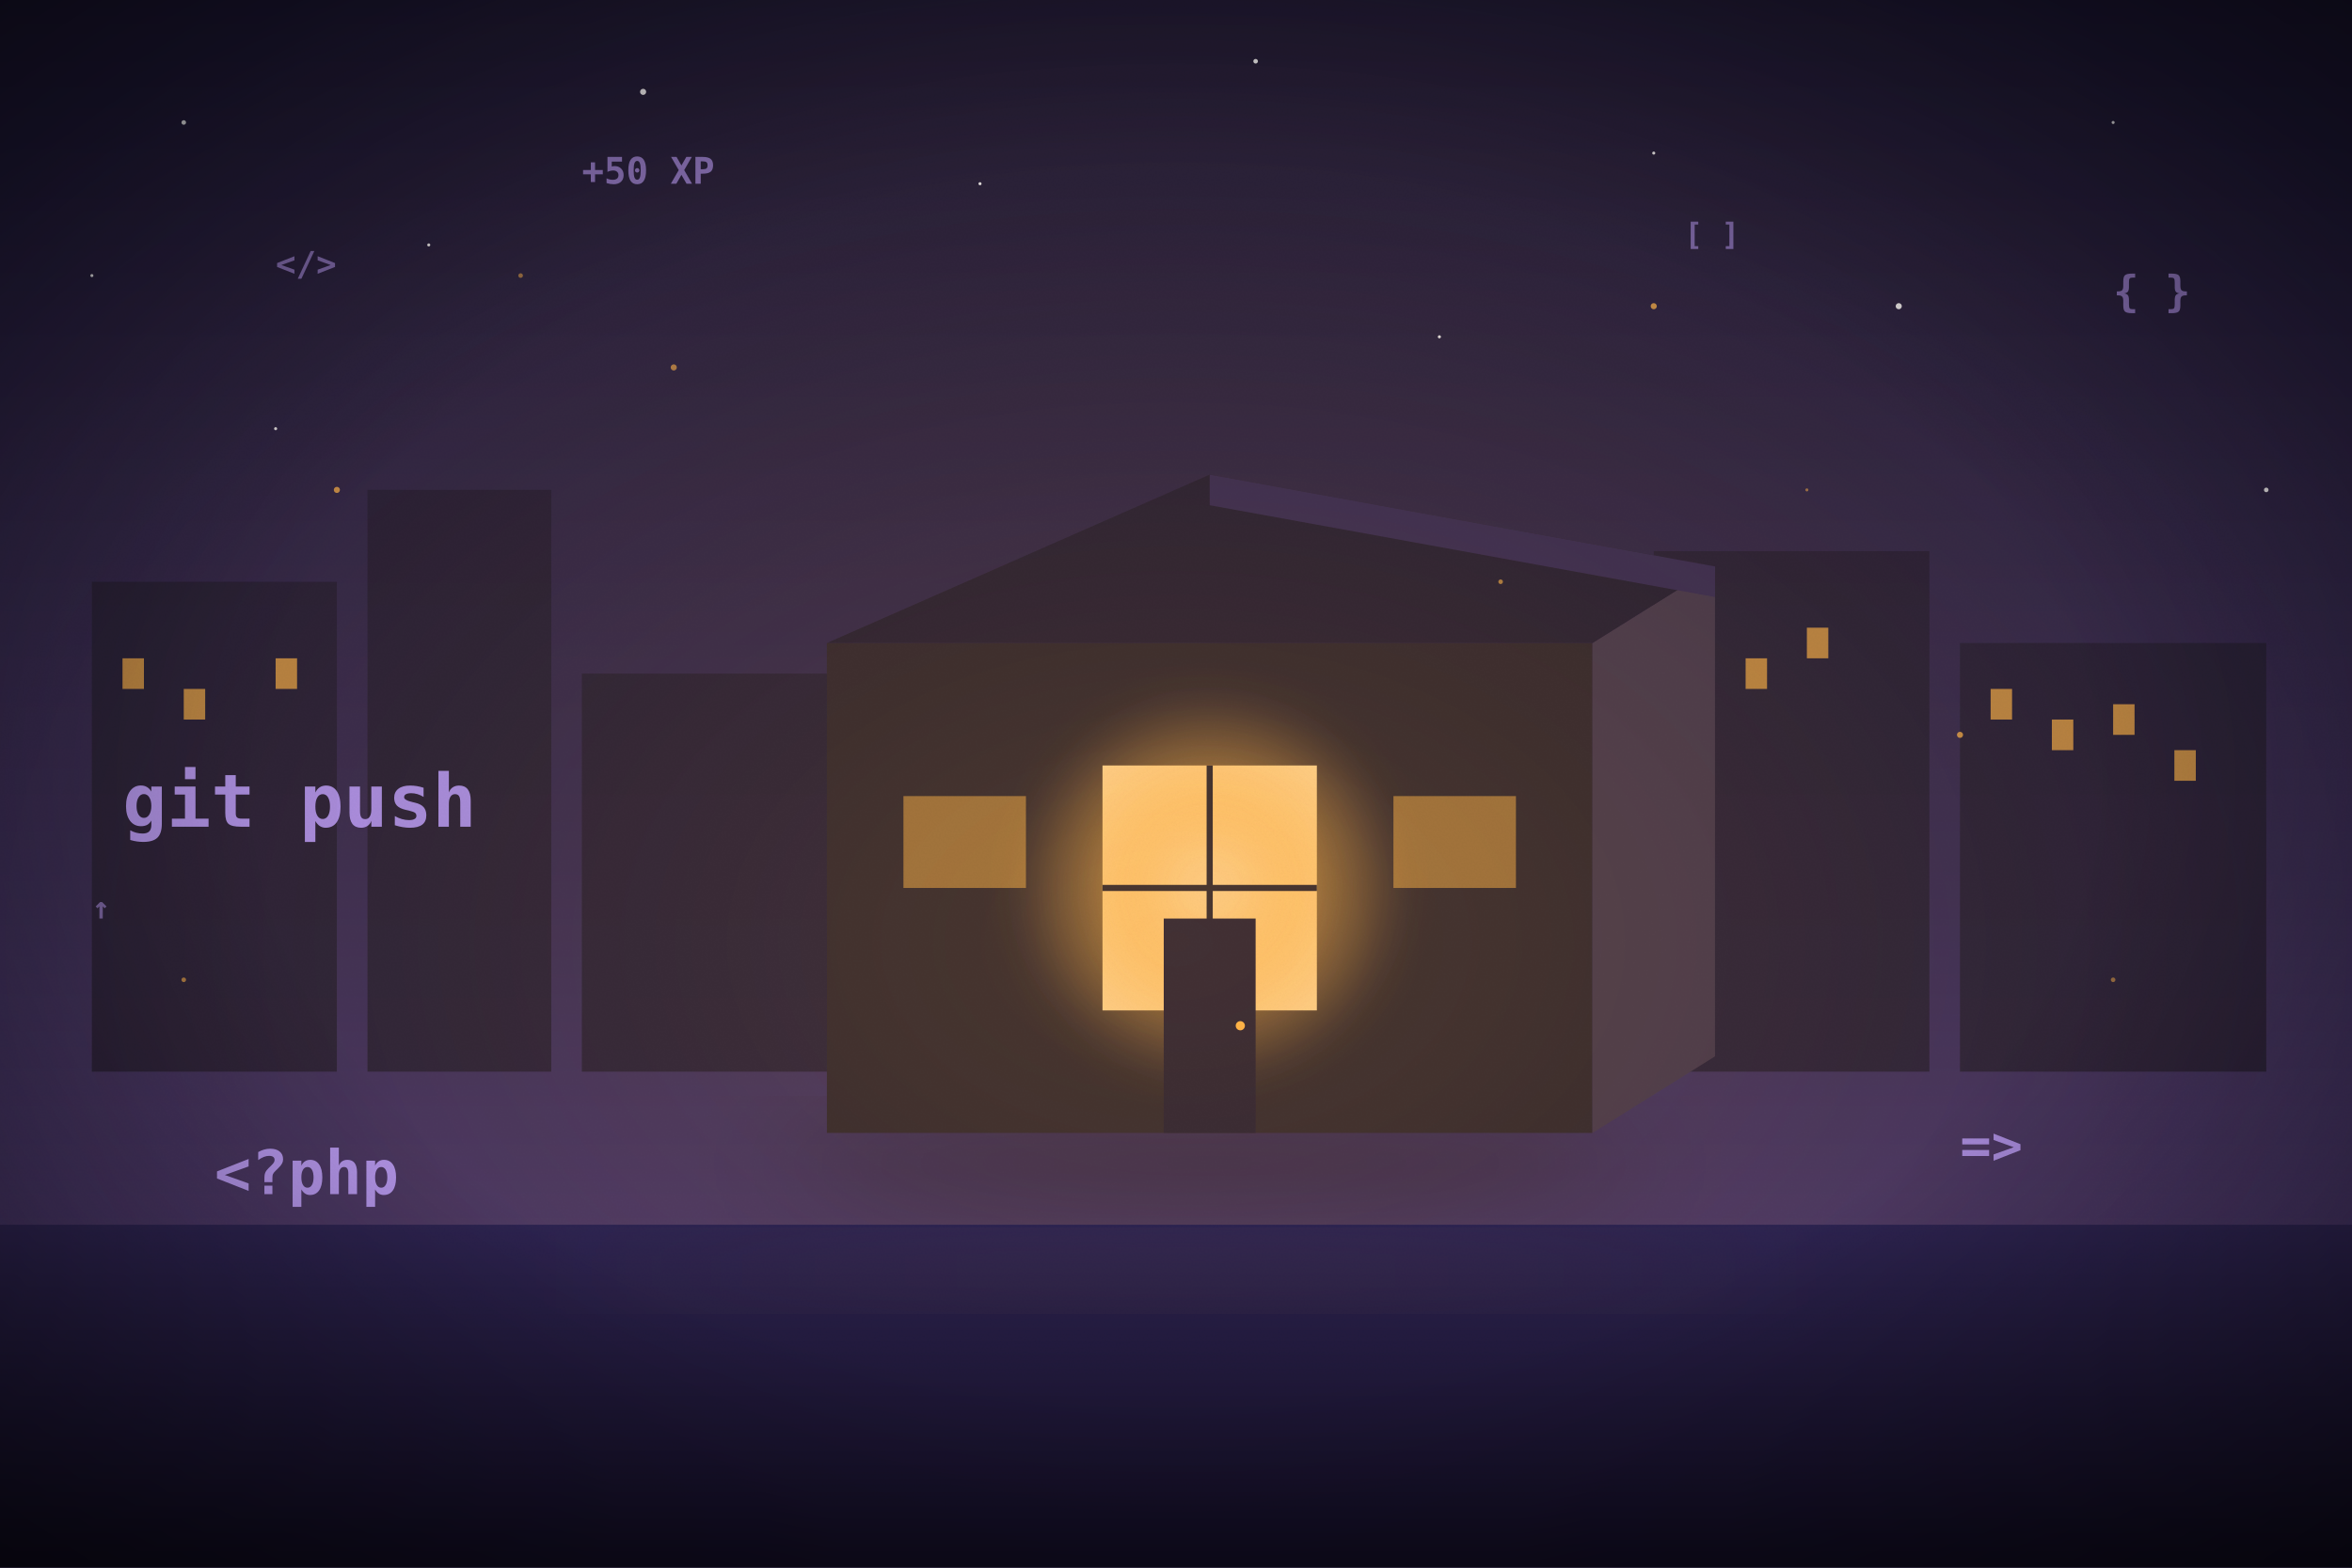
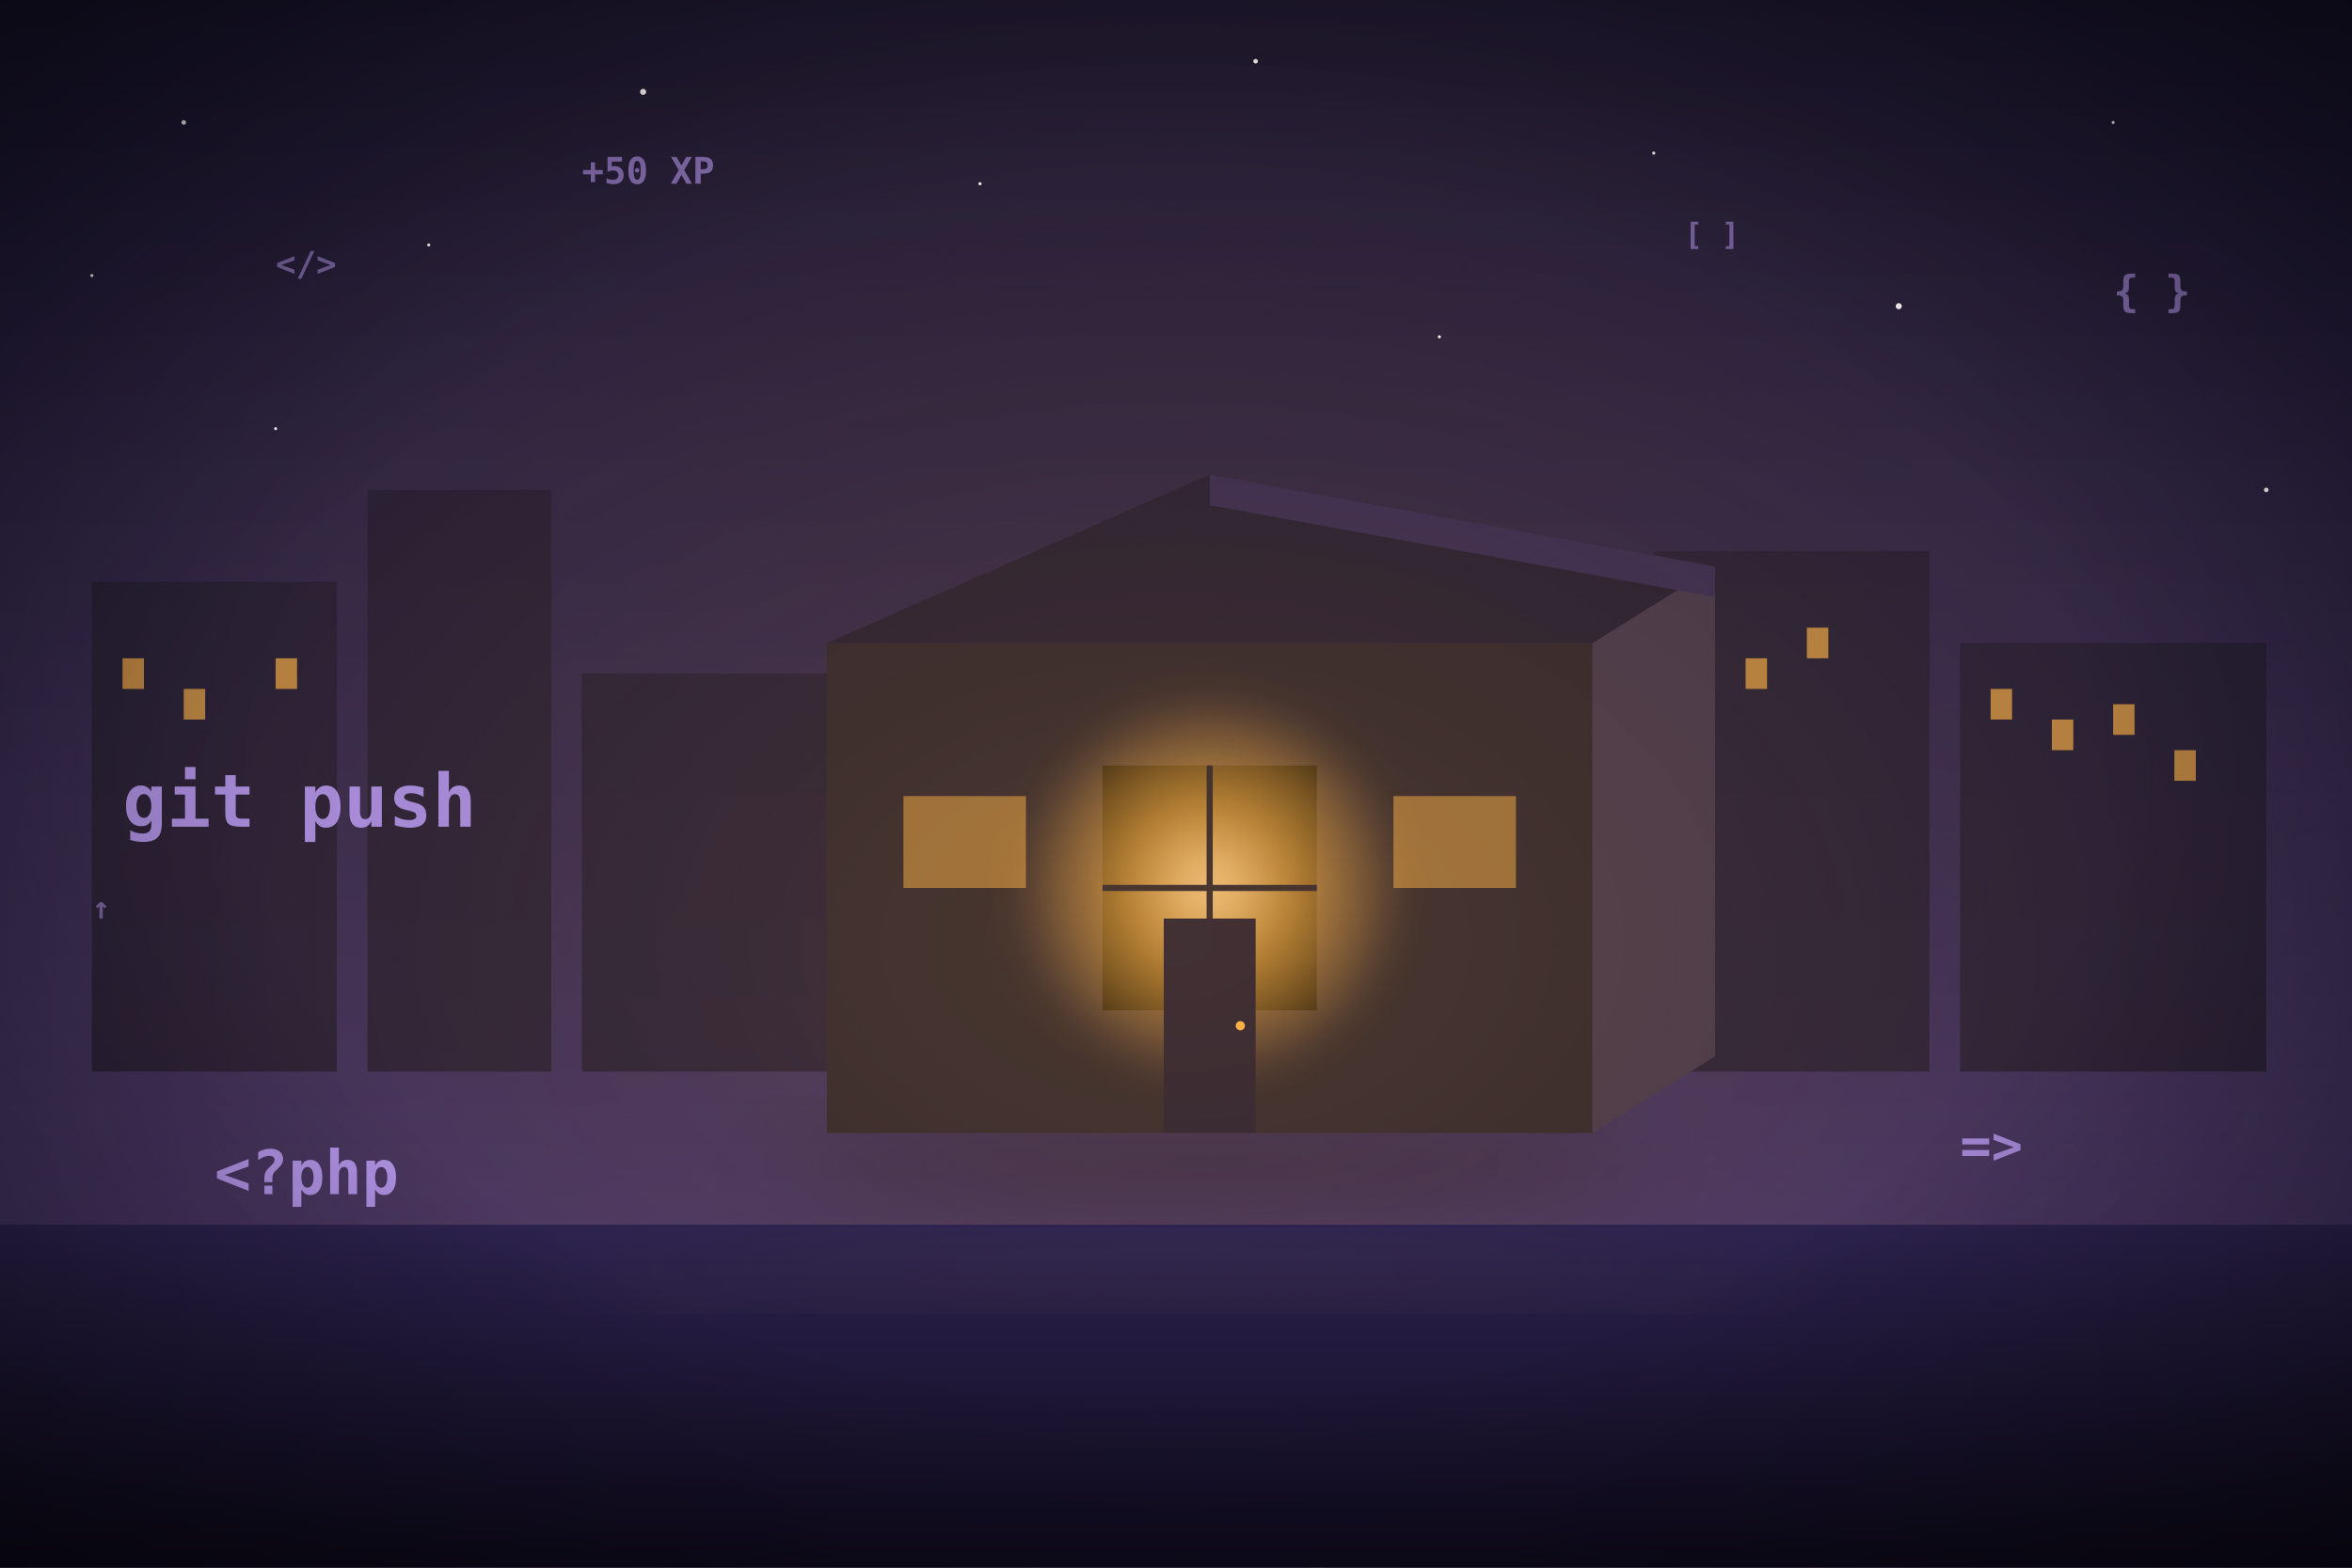
<svg xmlns="http://www.w3.org/2000/svg" viewBox="0 0 1536 1024" preserveAspectRatio="xMidYMid slice">
  <defs>
+     <style>
+       .glow-window { animation: pulse-warm 4.2s ease-in-out infinite; transform-origin: center; transform-box: fill-box; }
+       .glow-monitor { animation: pulse-cool 3.6s ease-in-out infinite; transform-origin: center; transform-box: fill-box; }
+       .star { animation: twinkle 2.6s ease-in-out infinite; transform-origin: center; transform-box: fill-box; }
+       .star-b { animation-delay: -1.1s; }
+       .star-c { animation-delay: -2.0s; }
+       .drift-fast   { animation: drift 6s ease-in-out infinite alternate; transform-origin: center; transform-box: fill-box; }
+       .drift-medium { animation: drift 9s ease-in-out infinite alternate; transform-origin: center; transform-box: fill-box; }
+       .drift-slow   { animation: drift 14s ease-in-out infinite alternate; transform-origin: center; transform-box: fill-box; }
+       .particle   { animation: rise 7s linear infinite; transform-origin: center; transform-box: fill-box; }
+       .particle-b { animation-delay: -2.3s; }
+       .particle-c { animation-delay: -4.1s; }
+       .particle-d { animation-delay: -5.7s; }
+       .window-window { animation: flicker 5.5s steps(8,end) infinite; }
+       .building-bg  { animation: parallax-bg 11s ease-in-out infinite alternate; }
+       @keyframes pulse-warm {
+         0%,100% { opacity: 0.85; transform: scale(1); }
+         50%     { opacity: 1.00; transform: scale(1.06); }
+       }
+       @keyframes pulse-cool {
+         0%,100% { opacity: 0.85; transform: scale(1); }
+         50%     { opacity: 1.00; transform: scale(1.08); }
+       }
+       @keyframes twinkle {
+         0%,100% { opacity: 0.40; transform: scale(0.85); }
+         50%     { opacity: 1.00; transform: scale(1.15); }
+       }
+       @keyframes drift {
+         0%   { transform: translate(0,0); }
+         100% { transform: translate(8px,-6px); }
+       }
+       @keyframes rise {
+         0%   { transform: translate(0,0);     opacity: 0; }
+         15%  { opacity: 0.85; }
+         85%  { opacity: 0.55; }
+         100% { transform: translate(0,-60px); opacity: 0; }
+       }
+       @keyframes flicker {
+         0%,100% { fill: #ffd9a0; }
+         45%     { fill: #ffe8b8; }
+         55%     { fill: #ffc880; }
+       }
+       @keyframes parallax-bg {
+         0%   { transform: translate(0,0); }
+         100% { transform: translate(-4px,2px); }
+       }
+     </style>
    <linearGradient id="s1-sky" x1="0" y1="0" x2="0" y2="1">
      <stop offset="0%" stop-color="#1a1530" />
      <stop offset="55%" stop-color="#2d2350" />
      <stop offset="100%" stop-color="#4a3678" />
    </linearGradient>
    <linearGradient id="s1-ground" x1="0" y1="0" x2="0" y2="1">
      <stop offset="0%" stop-color="#2d2350" />
      <stop offset="100%" stop-color="#0e0a1c" />
    </linearGradient>
    <radialGradient id="s1-window" cx="50%" cy="50%" r="55%">
      <stop offset="0%" stop-color="#ffd9a0" stop-opacity="1" />
      <stop offset="40%" stop-color="#ffb347" stop-opacity="0.7" />
      <stop offset="100%" stop-color="#ffb347" stop-opacity="0" />
    </radialGradient>
    <radialGradient id="s1-monitor" cx="50%" cy="50%" r="50%">
      <stop offset="0%" stop-color="#c4a4ff" stop-opacity="0.9" />
      <stop offset="100%" stop-color="#c4a4ff" stop-opacity="0" />
    </radialGradient>
    <radialGradient id="s1-haze" cx="50%" cy="60%" r="70%">
      <stop offset="0%" stop-color="#ffb347" stop-opacity="0.18" />
      <stop offset="100%" stop-color="#ffb347" stop-opacity="0" />
    </radialGradient>
    <filter id="s1-soft" x="-50%" y="-50%" width="200%" height="200%">
      <feGaussianBlur stdDeviation="14" />
    </filter>
    <filter id="s1-strong" x="-50%" y="-50%" width="200%" height="200%">
      <feGaussianBlur stdDeviation="40" />
    </filter>
    <filter id="s1-grain" x="0" y="0" width="100%" height="100%">
      <feTurbulence type="fractalNoise" baseFrequency="0.85" numOctaves="2" seed="3" />
      <feColorMatrix values="0 0 0 0 0  0 0 0 0 0  0 0 0 0 0  0 0 0 0.05 0" />
    </filter>
  </defs>
  <rect width="1536" height="1024" fill="url(#s1-sky)" />
-   <g fill="#fff" opacity="0.85">
-     <circle cx="120" cy="80" r="1.5" />
-     <circle cx="280" cy="160" r="1" />
-     <circle cx="420" cy="60" r="2" />
-     <circle cx="640" cy="120" r="1" />
-     <circle cx="820" cy="40" r="1.5" />
-     <circle cx="1080" cy="100" r="1" />
-     <circle cx="1240" cy="200" r="2" />
-     <circle cx="1380" cy="80" r="1" />
-     <circle cx="180" cy="280" r="1" />
-     <circle cx="1480" cy="320" r="1.5" />
-     <circle cx="940" cy="220" r="1" />
-     <circle cx="60" cy="180" r="1" />
+   <g fill="#fff">
+     <circle class="star" cx="120" cy="80" r="1.5" />
+     <circle class="star star-b" cx="280" cy="160" r="1" />
+     <circle class="star star-c" cx="420" cy="60" r="2" />
+     <circle class="star star-b" cx="640" cy="120" r="1" />
+     <circle class="star" cx="820" cy="40" r="1.5" />
+     <circle class="star star-c" cx="1080" cy="100" r="1" />
+     <circle class="star" cx="1240" cy="200" r="2" />
+     <circle class="star star-b" cx="1380" cy="80" r="1" />
+     <circle class="star star-c" cx="180" cy="280" r="1" />
+     <circle class="star" cx="1480" cy="320" r="1.5" />
+     <circle class="star star-b" cx="940" cy="220" r="1" />
+     <circle class="star star-c" cx="60" cy="180" r="1" />
  </g>
-   <g fill="#1a1530" opacity="0.85">
+   <g class="building-bg" fill="#1a1530" opacity="0.85">
    <rect x="60" y="380" width="160" height="320" />
    <rect x="240" y="320" width="120" height="380" />
    <rect x="380" y="440" width="200" height="260" />
    <rect x="1080" y="360" width="180" height="340" />
    <rect x="1280" y="420" width="200" height="280" />
  </g>
  <g fill="#ffb347" opacity="0.65">
    <rect x="80" y="430" width="14" height="20" />
    <rect x="120" y="450" width="14" height="20" />
    <rect x="180" y="430" width="14" height="20" />
    <rect x="1100" y="400" width="14" height="20" />
    <rect x="1140" y="430" width="14" height="20" />
    <rect x="1180" y="410" width="14" height="20" />
    <rect x="1300" y="450" width="14" height="20" />
    <rect x="1340" y="470" width="14" height="20" />
    <rect x="1380" y="460" width="14" height="20" />
    <rect x="1420" y="490" width="14" height="20" />
  </g>
  <g transform="translate(540,420)">
    <ellipse cx="250" cy="340" rx="280" ry="22" fill="#000" opacity="0.5" filter="url(#s1-strong)" />
    <rect x="0" y="0" width="500" height="320" fill="#241d2b" />
    <polygon points="500,0 580,-50 580,270 500,320" fill="#3a2f4a" />
    <polygon points="0,0 250,-110 580,-50 500,0" fill="#1a1530" />
    <polygon points="250,-110 580,-50 580,-30 250,-90" fill="#2d2350" />
-     <rect x="180" y="80" width="140" height="160" fill="#ffd9a0" />
-     <g opacity="0.9">
+     <rect class="window-window" x="180" y="80" width="140" height="160" />
+     <g class="glow-window">
      <circle cx="250" cy="160" r="120" fill="url(#s1-window)" filter="url(#s1-soft)" />
    </g>
    <line x1="250" y1="80" x2="250" y2="240" stroke="#241d2b" stroke-width="4" />
    <line x1="180" y1="160" x2="320" y2="160" stroke="#241d2b" stroke-width="4" />
    <rect x="50" y="100" width="80" height="60" fill="#ffb347" opacity="0.5" />
    <rect x="370" y="100" width="80" height="60" fill="#ffb347" opacity="0.5" />
    <rect x="220" y="180" width="60" height="140" fill="#1a1530" />
    <circle cx="270" cy="250" r="3" fill="#ffb347" />
  </g>
  <rect width="1536" height="1024" fill="url(#s1-haze)" />
  <g font-family="ui-monospace, Menlo, monospace" font-weight="700" fill="#c4a4ff">
-     <text x="180" y="180" font-size="22" opacity="0.55">&lt;/&gt;</text>
-     <text x="1380" y="200" font-size="28" opacity="0.6">{ }</text>
-     <text x="140" y="780" font-size="40" opacity="0.85">&lt;?php</text>
-     <text x="1280" y="760" font-size="34" opacity="0.75">=&gt;</text>
-     <text x="1100" y="160" font-size="20" opacity="0.5">[ ]</text>
-     <text x="380" y="120" font-size="24" opacity="0.6">+50 XP</text>
-     <text x="80" y="540" font-size="48" opacity="0.8" font-weight="900">git push</text>
-     <text x="60" y="600" font-size="20" opacity="0.5">↑</text>
+     <text class="drift-fast" x="180" y="180" font-size="22" opacity="0.55">&lt;/&gt;</text>
+     <text class="drift-medium" x="1380" y="200" font-size="28" opacity="0.6">{ }</text>
+     <text class="drift-slow" x="140" y="780" font-size="40" opacity="0.85">&lt;?php</text>
+     <text class="drift-fast" x="1280" y="760" font-size="34" opacity="0.75">=&gt;</text>
+     <text class="drift-medium" x="1100" y="160" font-size="20" opacity="0.5">[ ]</text>
+     <text class="drift-slow" x="380" y="120" font-size="24" opacity="0.6">+50 XP</text>
+     <text class="drift-medium" x="80" y="540" font-size="48" opacity="0.8" font-weight="900">git push</text>
+     <text class="drift-fast" x="60" y="600" font-size="20" opacity="0.5">↑</text>
  </g>
  <g fill="#ffb347">
-     <circle cx="220" cy="320" r="2" opacity="0.7" />
-     <circle cx="340" cy="180" r="1.5" opacity="0.5" />
-     <circle cx="440" cy="240" r="2" opacity="0.6" />
-     <circle cx="980" cy="380" r="1.5" opacity="0.6" />
-     <circle cx="1080" cy="200" r="2" opacity="0.7" />
-     <circle cx="1180" cy="320" r="1" opacity="0.5" />
-     <circle cx="1280" cy="480" r="2" opacity="0.7" />
-     <circle cx="1380" cy="640" r="1.5" opacity="0.5" />
-     <circle cx="120" cy="640" r="1.5" opacity="0.6" />
-     <circle cx="200" cy="900" r="2" opacity="0.6" />
-     <circle cx="1340" cy="900" r="1.5" opacity="0.5" />
+     <circle class="particle" cx="220" cy="900" r="2" />
+     <circle class="particle particle-b" cx="340" cy="880" r="1.5" />
+     <circle class="particle particle-c" cx="440" cy="940" r="2" />
+     <circle class="particle particle-d" cx="980" cy="900" r="1.5" />
+     <circle class="particle particle-b" cx="1080" cy="920" r="2" />
+     <circle class="particle particle-c" cx="1180" cy="900" r="1" />
+     <circle class="particle particle-d" cx="1280" cy="940" r="2" />
+     <circle class="particle particle-b" cx="1380" cy="900" r="1.5" />
+     <circle class="particle particle-c" cx="120" cy="940" r="1.5" />
  </g>
  <rect x="0" y="800" width="1536" height="224" fill="url(#s1-ground)" />
  <ellipse cx="768" cy="830" rx="380" ry="14" fill="#ffb347" opacity="0.18" filter="url(#s1-strong)" />
  <radialGradient id="s1-vig" cx="50%" cy="50%" r="70%">
    <stop offset="55%" stop-color="#000" stop-opacity="0" />
    <stop offset="100%" stop-color="#000" stop-opacity="0.55" />
  </radialGradient>
  <rect width="1536" height="1024" fill="url(#s1-vig)" />
  <rect width="1536" height="1024" filter="url(#s1-grain)" opacity="0.45" />
</svg>
